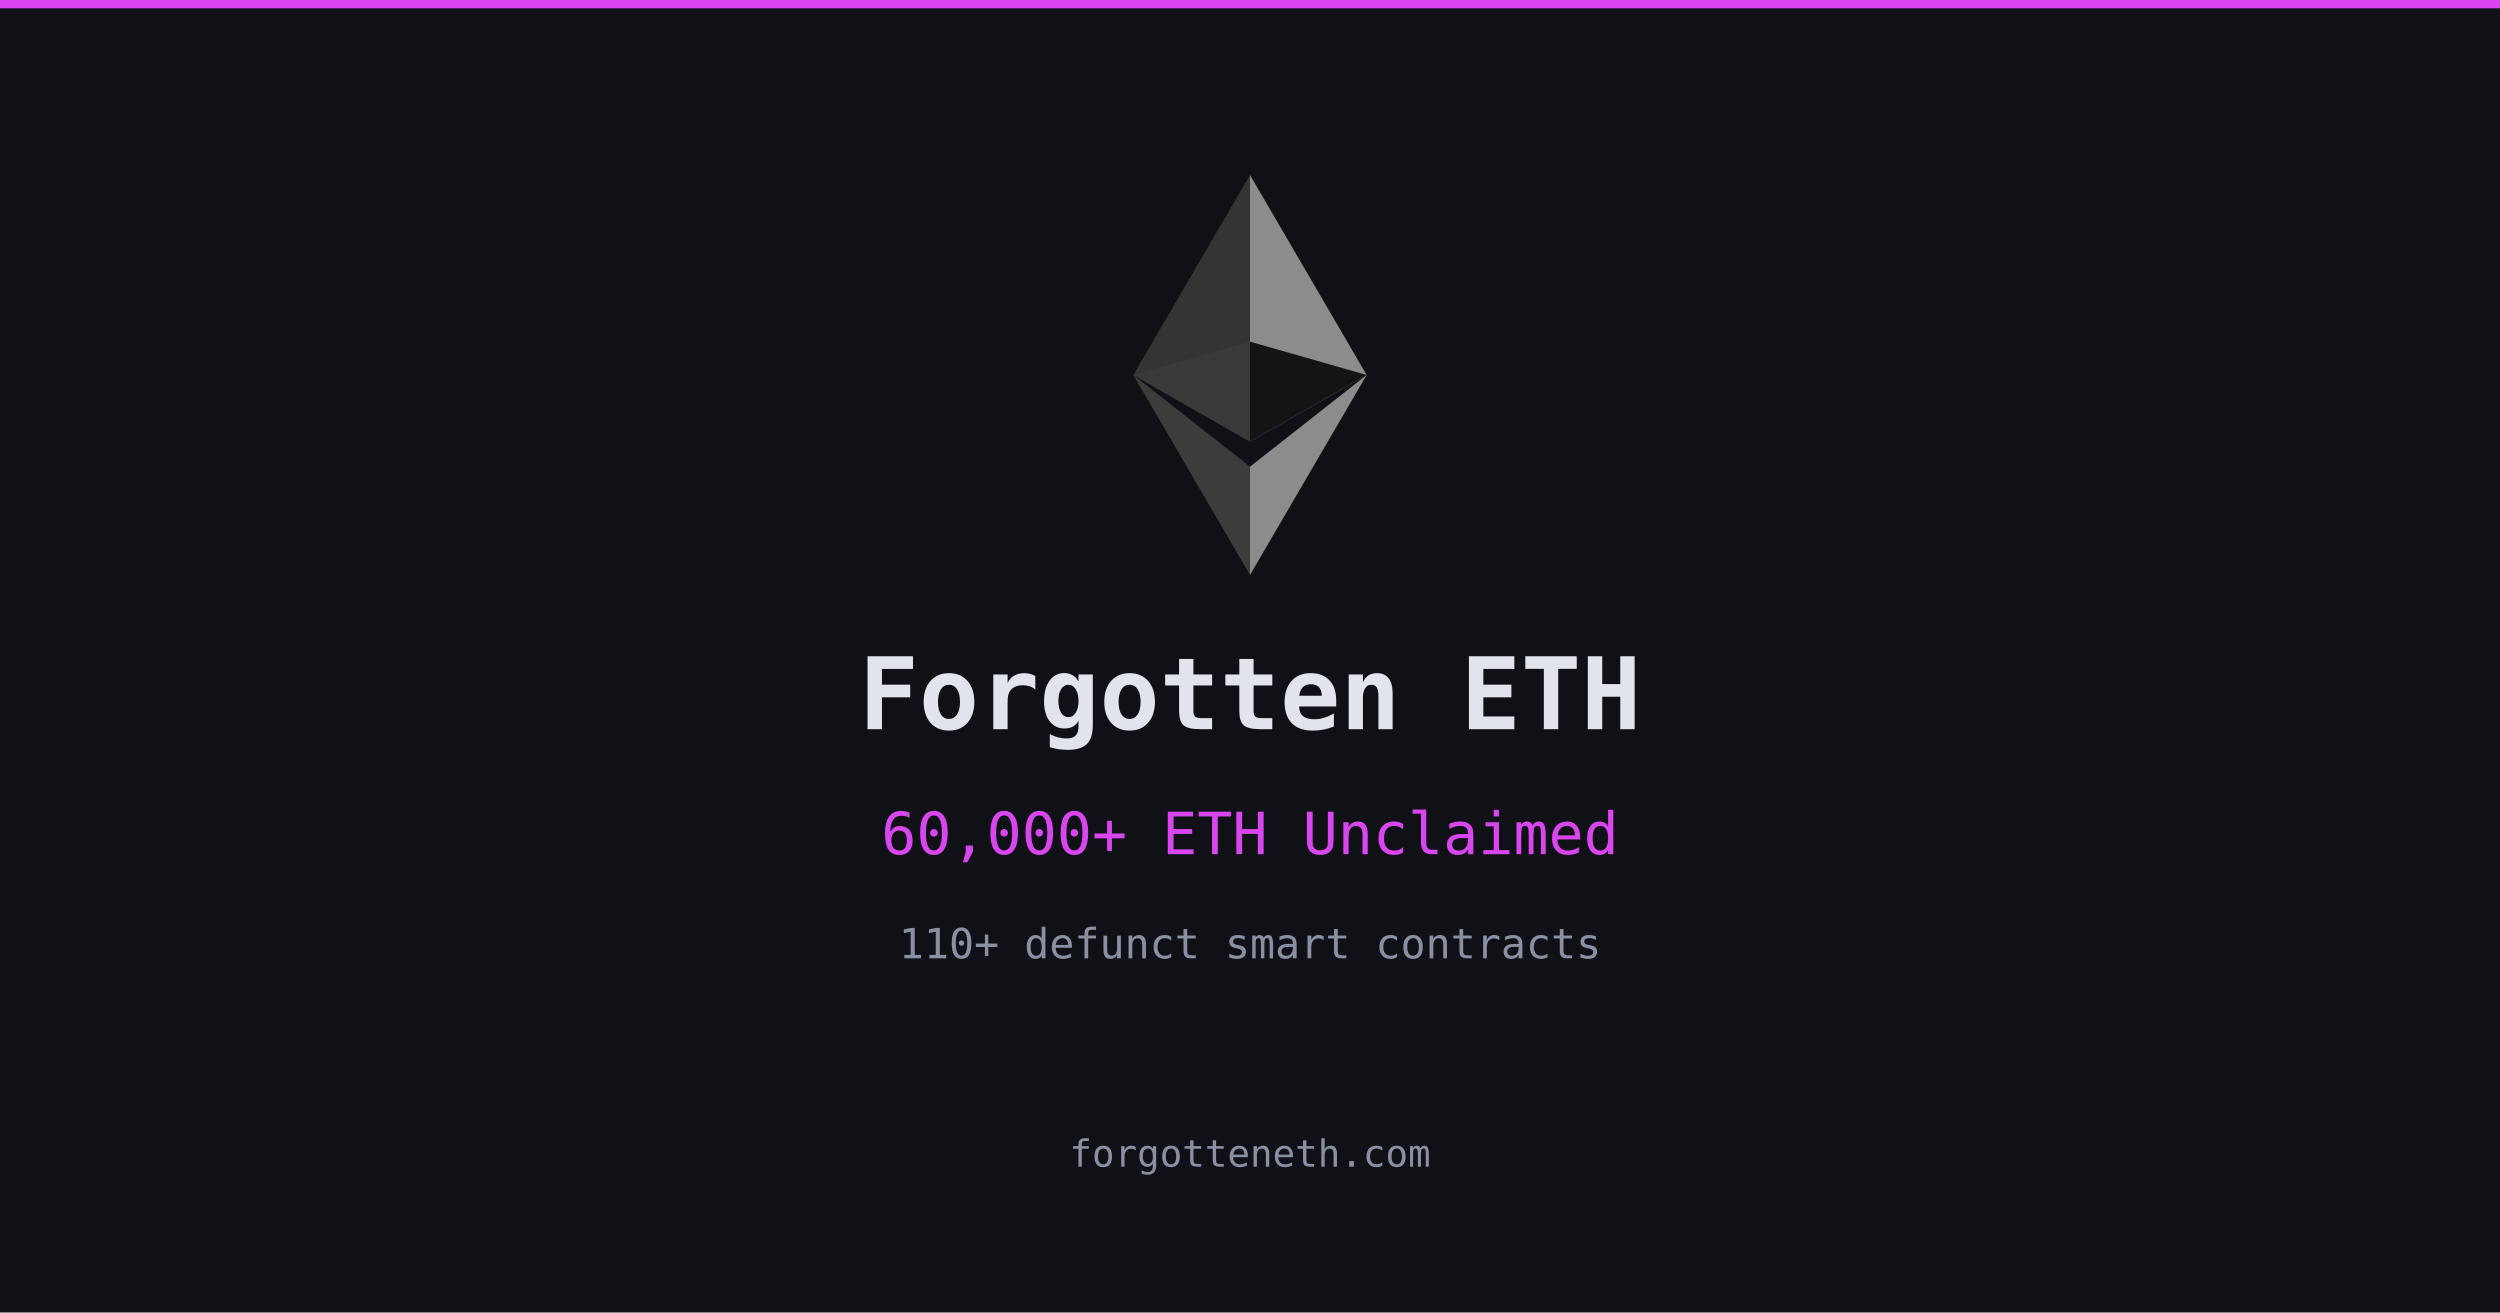
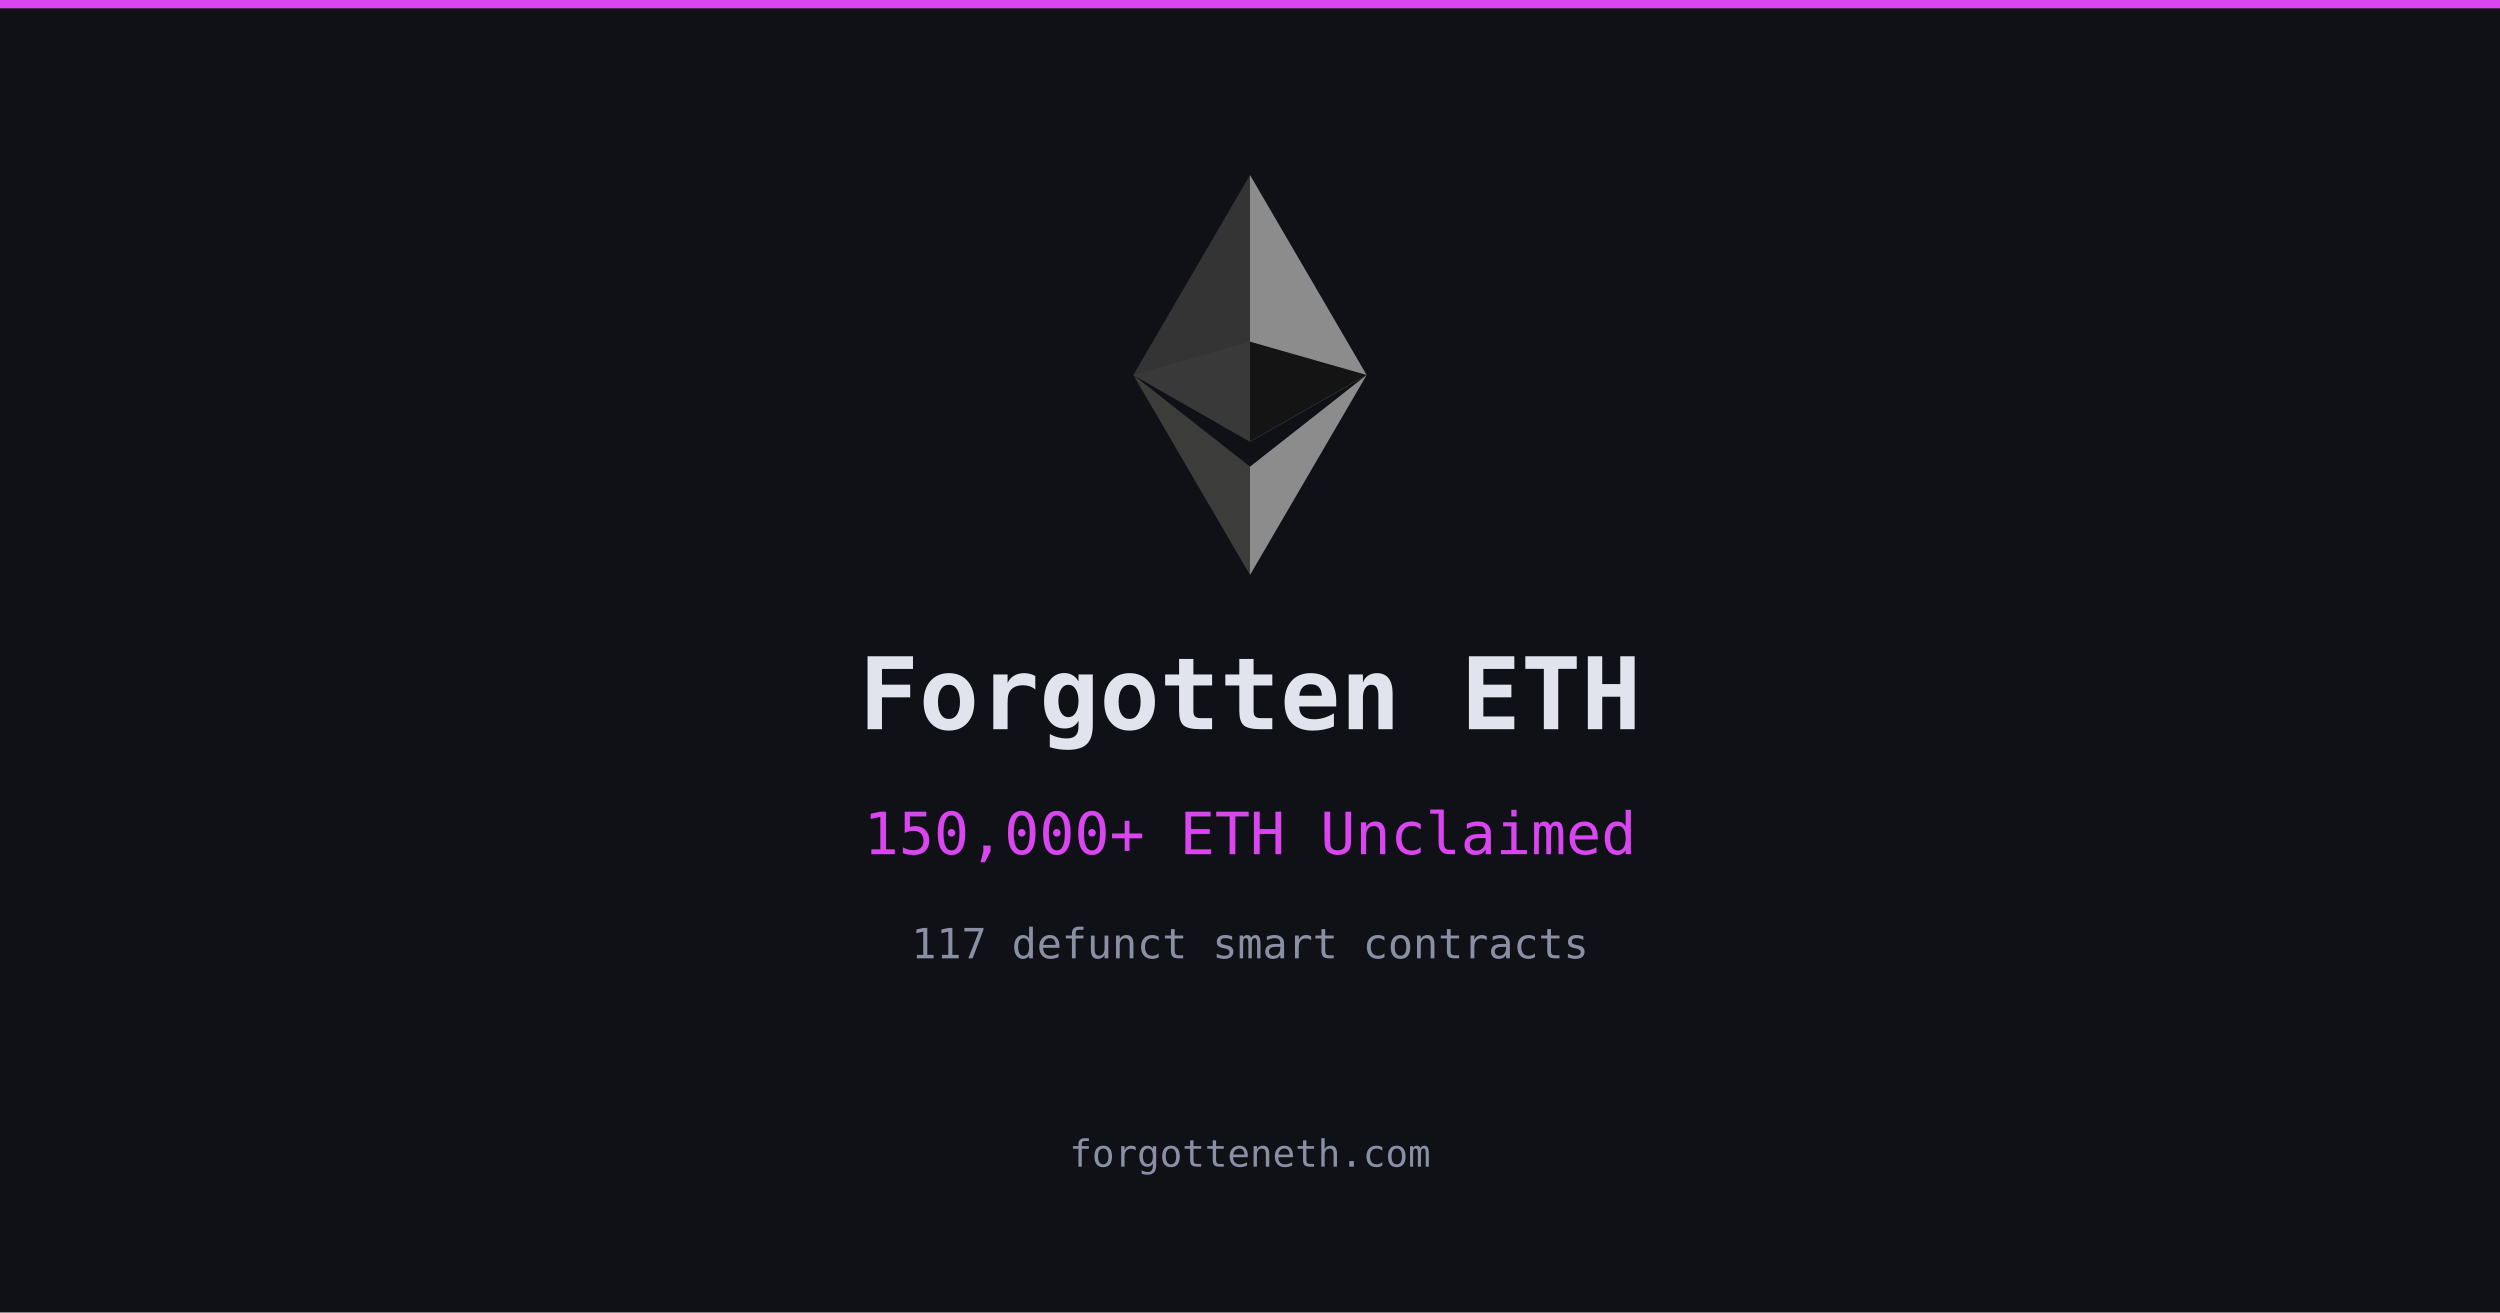
<svg xmlns="http://www.w3.org/2000/svg" width="1200" height="630" viewBox="0 0 1200 630">
  <rect width="1200" height="630" fill="#0f1117" />
  <rect x="0" y="0" width="1200" height="4" fill="#d946ef" />
  <g transform="translate(600, 180) scale(0.8)">
    <polygon fill="#343434" points="0,-120 -70,0 0,40" />
    <polygon fill="#8C8C8C" points="0,-120 70,0 0,40" />
    <polygon fill="#3C3C3B" points="0,55 -70,0 0,120" />
    <polygon fill="#8C8C8C" points="0,55 70,0 0,120" />
    <polygon fill="#141414" points="0,40 70,0 0,-20" />
    <polygon fill="#393939" points="0,40 -70,0 0,-20" />
  </g>
  <text x="600" y="350" text-anchor="middle" font-family="monospace" font-size="48" font-weight="800" fill="#e1e4ed">Forgotten ETH</text>
-   <text x="600" y="410" text-anchor="middle" font-family="monospace" font-size="28" fill="#d946ef">60,000+ ETH Unclaimed</text>
-   <text x="600" y="460" text-anchor="middle" font-family="monospace" font-size="20" fill="#8b8fa3">110+ defunct smart contracts</text>
+   <text x="600" y="410" text-anchor="middle" font-family="monospace" font-size="28" fill="#d946ef">150,000+ ETH Unclaimed</text>
+   <text x="600" y="460" text-anchor="middle" font-family="monospace" font-size="20" fill="#8b8fa3">117 defunct smart contracts</text>
  <text x="600" y="560" text-anchor="middle" font-family="monospace" font-size="18" fill="#8b8fa3">forgotteneth.com</text>
</svg>
